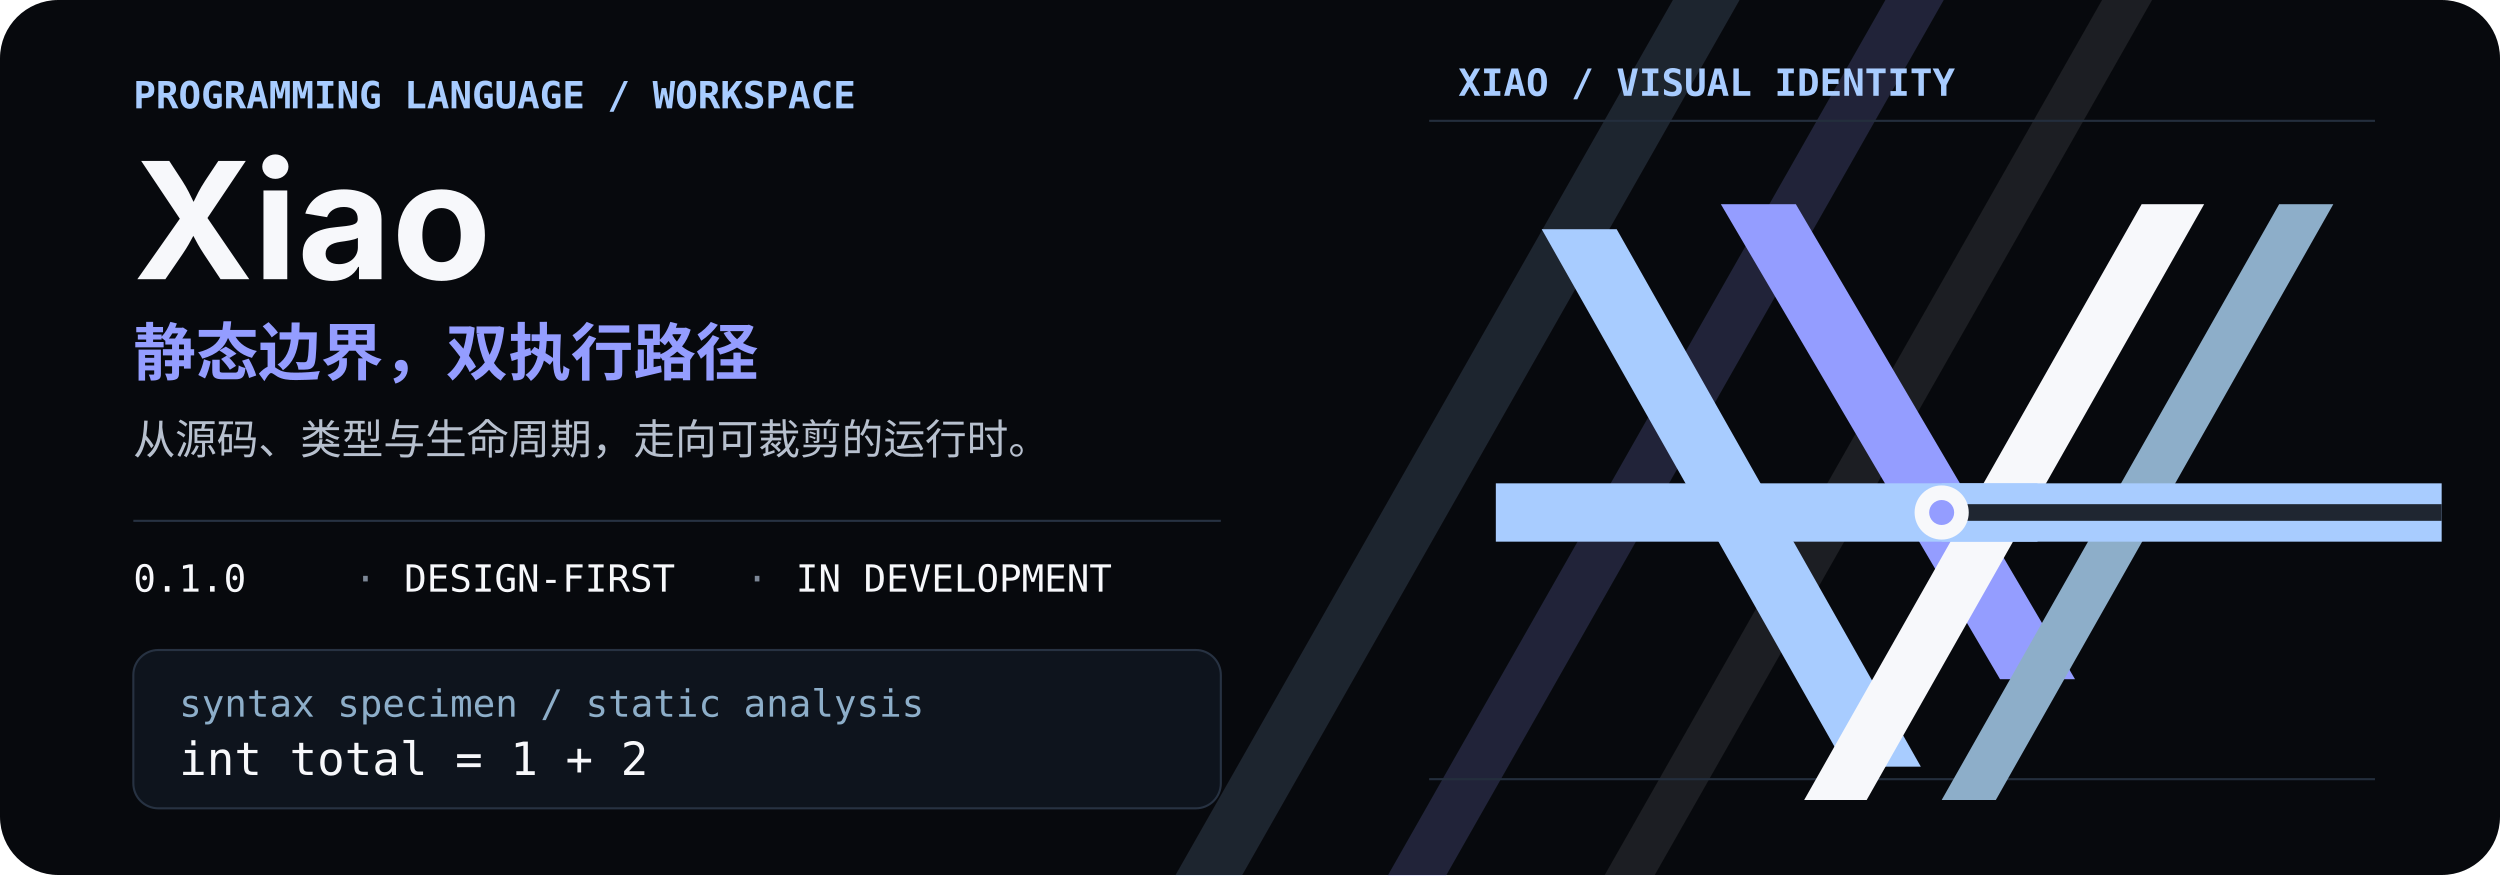
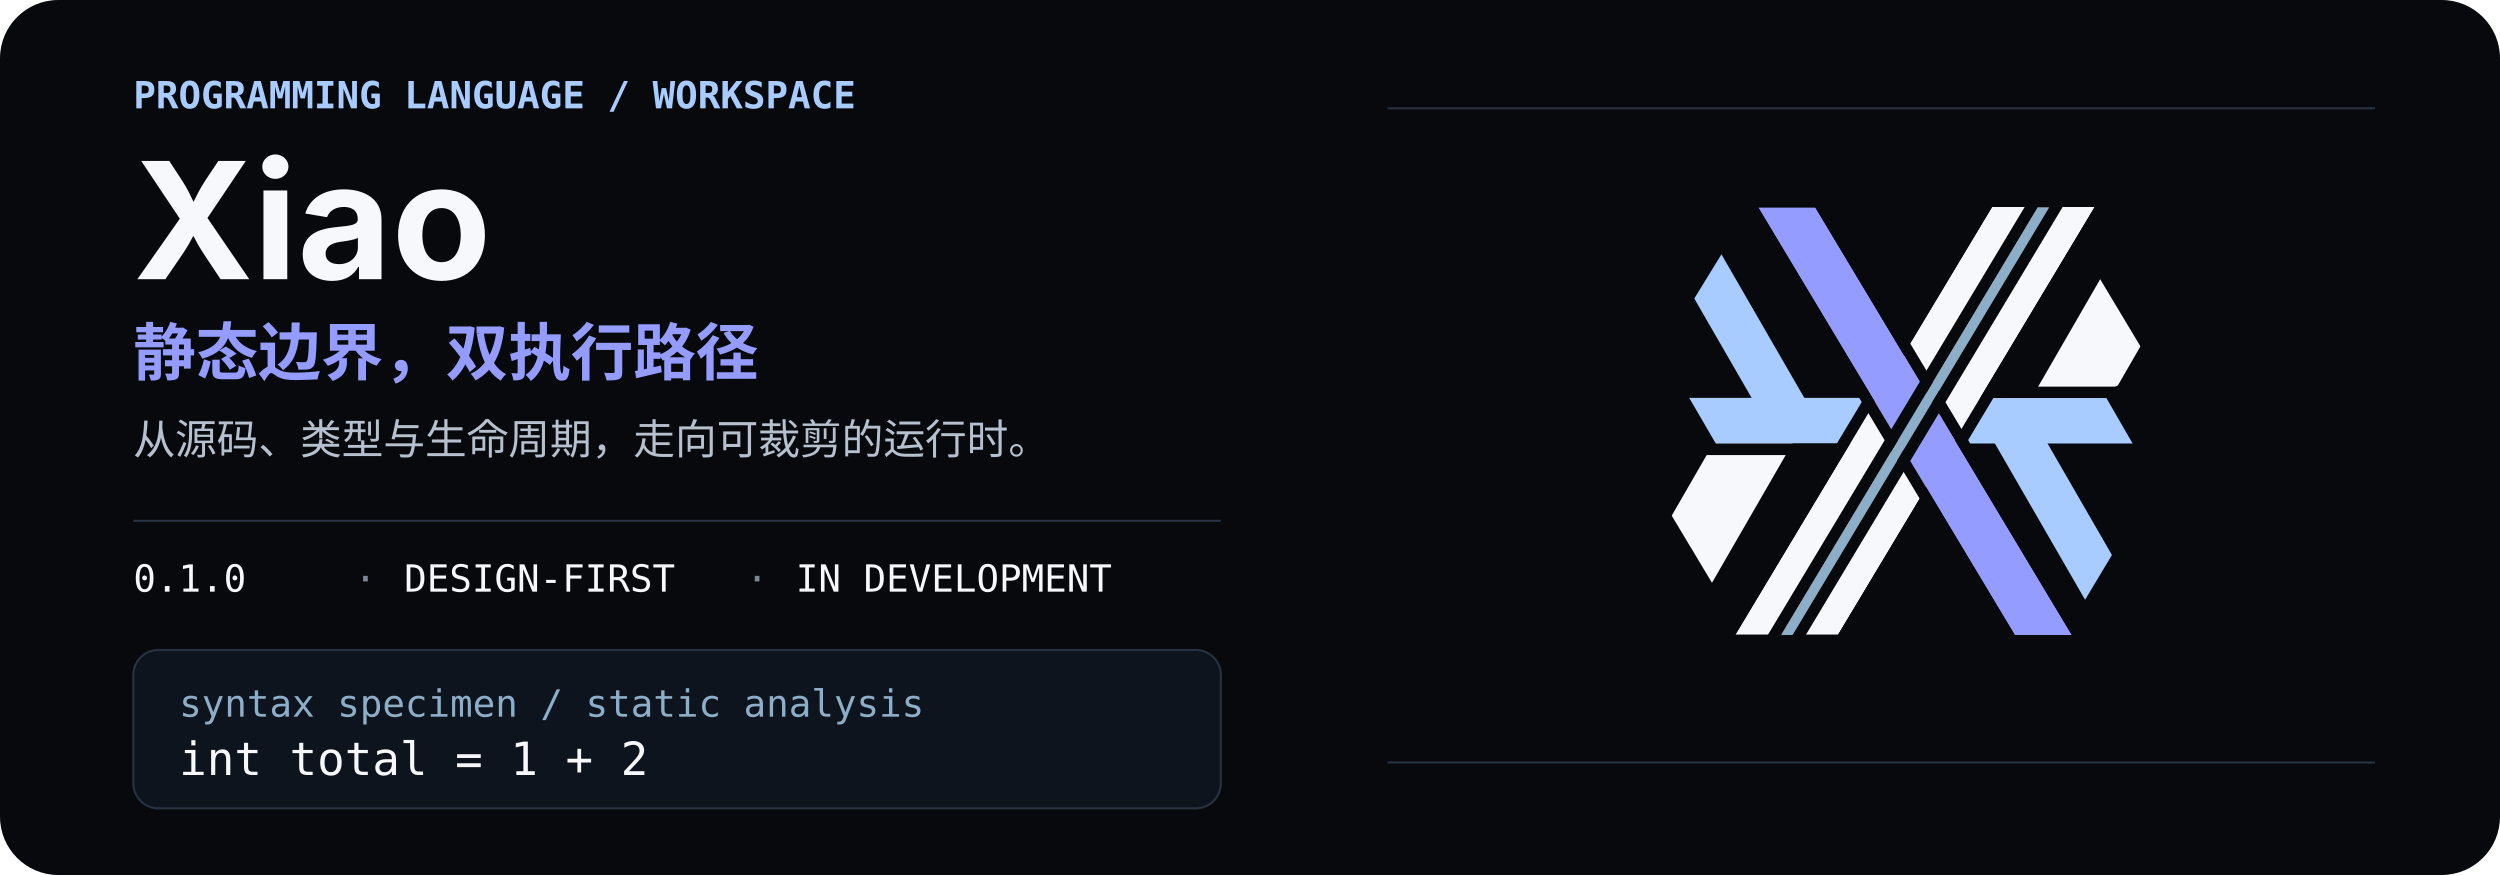
<svg xmlns="http://www.w3.org/2000/svg" width="1200" height="420" viewBox="0 0 1200 420" role="img" aria-labelledby="title desc">
  <rect width="1200" height="420" rx="28" fill="#07090D" />
-   <g id="background-rails" opacity="0.9">
-     <path d="M828 -44 L860 -44 L594 424 L562 424 Z" fill="#A8CCFF" opacity="0.16" />
-     <path d="M930 -44 L958 -44 L692 424 L664 424 Z" fill="#949DFF" opacity="0.20" />
-     <path d="M1034 -44 L1058 -44 L792 424 L768 424 Z" fill="#F7F8FB" opacity="0.10" />
-     <path d="M686 58 H1140" stroke="#273242" stroke-width="1" />
-     <path d="M686 374 H1140" stroke="#273242" stroke-width="1" />
-   </g>
+   <path d="M666 52 H1140" stroke="#273242" stroke-width="1" />
+   <path d="M666 366 H1140" stroke="#273242" stroke-width="1" />
  <g id="title-block" transform="translate(64 52)">
    <text x="0" y="0" fill="#A8CCFF" font-family="ui-monospace, SFMono-Regular, Menlo, Consolas, monospace" font-size="18" font-weight="600">PROGRAMMING LANGUAGE / WORKSPACE</text>
    <text x="0" y="82" fill="#F7F8FB" font-family="-apple-system, BlinkMacSystemFont, Segoe UI, PingFang SC, sans-serif" font-size="78" font-weight="700">Xiao</text>
    <text x="0" y="128" fill="#949DFF" font-family="-apple-system, BlinkMacSystemFont, Segoe UI, PingFang SC, sans-serif" font-size="30" font-weight="600">静态边界，双执行路径</text>
    <text x="0" y="166" fill="#B7C0CE" font-family="-apple-system, BlinkMacSystemFont, Segoe UI, PingFang SC, sans-serif" font-size="20">从源码、类型与生命周期，走向可裁剪的运行时。</text>
    <path d="M0 198 H522" stroke="#273242" stroke-width="1" />
    <text x="0" y="232" fill="#F7F8FB" font-family="ui-monospace, SFMono-Regular, Menlo, Consolas, monospace" font-size="18">0.1.0</text>
    <text x="106" y="232" fill="#7C8796" font-family="ui-monospace, SFMono-Regular, Menlo, Consolas, monospace" font-size="18">·</text>
    <text x="130" y="232" fill="#F7F8FB" font-family="ui-monospace, SFMono-Regular, Menlo, Consolas, monospace" font-size="18">DESIGN-FIRST</text>
    <text x="294" y="232" fill="#7C8796" font-family="ui-monospace, SFMono-Regular, Menlo, Consolas, monospace" font-size="18">·</text>
    <text x="318" y="232" fill="#F7F8FB" font-family="ui-monospace, SFMono-Regular, Menlo, Consolas, monospace" font-size="18">IN DEVELOPMENT</text>
    <rect x="0" y="260" width="522" height="76" rx="12" fill="#0E141D" stroke="#273242" />
    <text x="22" y="292" fill="#8DAEC9" font-family="ui-monospace, SFMono-Regular, Menlo, Consolas, monospace" font-size="18">syntax specimen / static analysis</text>
    <text x="22" y="320" fill="#F7F8FB" font-family="ui-monospace, SFMono-Regular, Menlo, Consolas, monospace" font-size="22">int total = 1 + 2</text>
  </g>
-   <g id="brand-rails" transform="translate(700 46)">
-     <text x="0" y="0" fill="#A8CCFF" font-family="ui-monospace, SFMono-Regular, Menlo, Consolas, monospace" font-size="18" font-weight="600">XIAO / VISUAL IDENTITY</text>
-     <g id="mark" transform="translate(18 52)">
-       <path d="M22 12 L58 12 L204 270 L168 270 Z" fill="#A8CCFF" />
-       <path d="M108 0 L144 0 L278 228 L242 228 Z" fill="#949DFF" />
-       <path d="M310 0 L340 0 L178 286 L148 286 Z" fill="#F7F8FB" />
-       <path d="M376 0 L402 0 L240 286 L214 286 Z" fill="#8DAEC9" />
-       <path d="M0 148 H260" stroke="#A8CCFF" stroke-width="28" />
-       <path d="M214 148 H454" stroke="#A8CCFF" stroke-width="28" />
-       <path d="M214 148 H454" stroke="#07090D" stroke-width="8" opacity="0.85" />
-       <circle cx="214" cy="148" r="13" fill="#F7F8FB" />
-       <circle cx="214" cy="148" r="6" fill="#949DFF" />
-     </g>
+   <g id="official-logo" transform="translate(666 76) scale(0.29)">
+     <path d="M534.292 126.977L468.892 164.735L642.104 464.748L707.504 426.989L534.292 126.977Z" fill="#A8CCFF" />
+     <path d="M1057.24 410.911L991.845 448.67L1159.13 738.432L1224.53 700.674L1057.24 410.911Z" fill="#A8CCFF" />
+     <path d="M1290.58 234.403L1192.48 177.765L1057.43 411.68L1155.53 468.318L1290.58 234.403Z" fill="#F7F8FB" />
+     <path d="M675.41 462.921L577.31 406.283L432.798 656.586L530.899 713.224L675.41 462.921Z" fill="#F7F8FB" />
+     <path d="M849.572 396.469L1236.6 396.469L1236.6 471.986L849.572 471.986L849.572 396.469Z" fill="#A8CCFF" />
+     <path d="M835.412 377.871L1722.74 377.871L1722.74 472.268L1708.58 472.268L1708.58 396.751L849.572 396.751L849.572 472.268L835.412 472.268L835.412 377.871Z" fill-rule="evenodd" fill="#07090D" />
+     <path d="M490.864 396.469L859.011 396.469L859.011 471.986L490.864 471.986L490.864 396.469Z" fill="#A8CCFF" />
+     <path d="M873.17 491.153L873.17 396.753L859.01 396.753L859.01 472.003L0 472.003L0 491.153L873.17 491.153Z" fill-rule="evenodd" fill="#07090D" />
+     <path d="M442.06 298.105L274.926 395.462L379.456 574.91L546.591 477.553L442.06 298.105Z" fill="#07090D" />
+     <path d="M1331.79 304.764L1185.52 389.212L1280.07 552.967L1426.34 468.517L1331.79 304.764Z" fill="#07090D" />
+     <path d="M1633.05 90.574L1538.65 90.576L1113.88 798.54L1208.28 798.539L1633.05 90.574Z" fill="#07090D" />
+     <path d="M1113.88 90.575L1208.28 90.575L1633.07 798.551L1538.67 798.551L1113.88 90.575Z" fill="#07090D" />
+     <path d="M594.68 90.573L456.373 65.222L24.152 768.884L162.459 794.235L594.68 90.573Z" fill="#07090D" />
+     <path d="M75.518 90.575L169.912 90.576L594.679 798.542L500.284 798.541L75.518 90.575Z" fill="#07090D" />
+     <path d="M1170.51 80.518L1000.67 80.558L575.82 788.477L745.747 788.484L1170.51 80.518Z" fill="#F7F8FB" />
+     <path d="M756.437 807.365L1203.86 61.632L1170.51 61.64L989.977 61.682L542.473 807.356L756.437 807.365ZM1148.5 80.525L1170.51 80.519L1159.18 99.401L745.747 788.485L597.839 788.479L575.821 788.478L587.15 769.599L1000.67 80.559L1148.5 80.525Z" fill-rule="evenodd" fill="#07090D" />
+     <path d="M613.592 81.173L707.986 81.174L1132.75 789.14L1038.36 789.138L613.592 81.173Z" fill="#949DFF" />
+     <path d="M1027.67 808.016L580.249 62.291L718.677 62.293L1166.1 808.018L1027.67 808.016ZM635.61 81.171L613.594 81.171L1038.36 789.136L1110.74 789.137L1132.76 789.138L1121.43 770.258L707.988 81.172L635.61 81.171Z" fill-rule="evenodd" fill="#07090D" />
+     <path d="M1095.05 81.237L1076.18 81.246L651.332 789.166L670.194 789.156L1095.05 81.237Z" fill="#8DAEC9" />
+     <path d="M680.89 808.03L1128.4 62.34L1095.03 62.357L1065.5 62.372L617.977 808.062L680.89 808.03ZM1090.05 89.566L1095.05 81.237L1076.18 81.246L662.669 770.28L656.335 780.836L651.336 789.165L670.198 789.156L1090.05 89.566Z" fill-rule="evenodd" fill="#07090D" />
  </g>
</svg>
